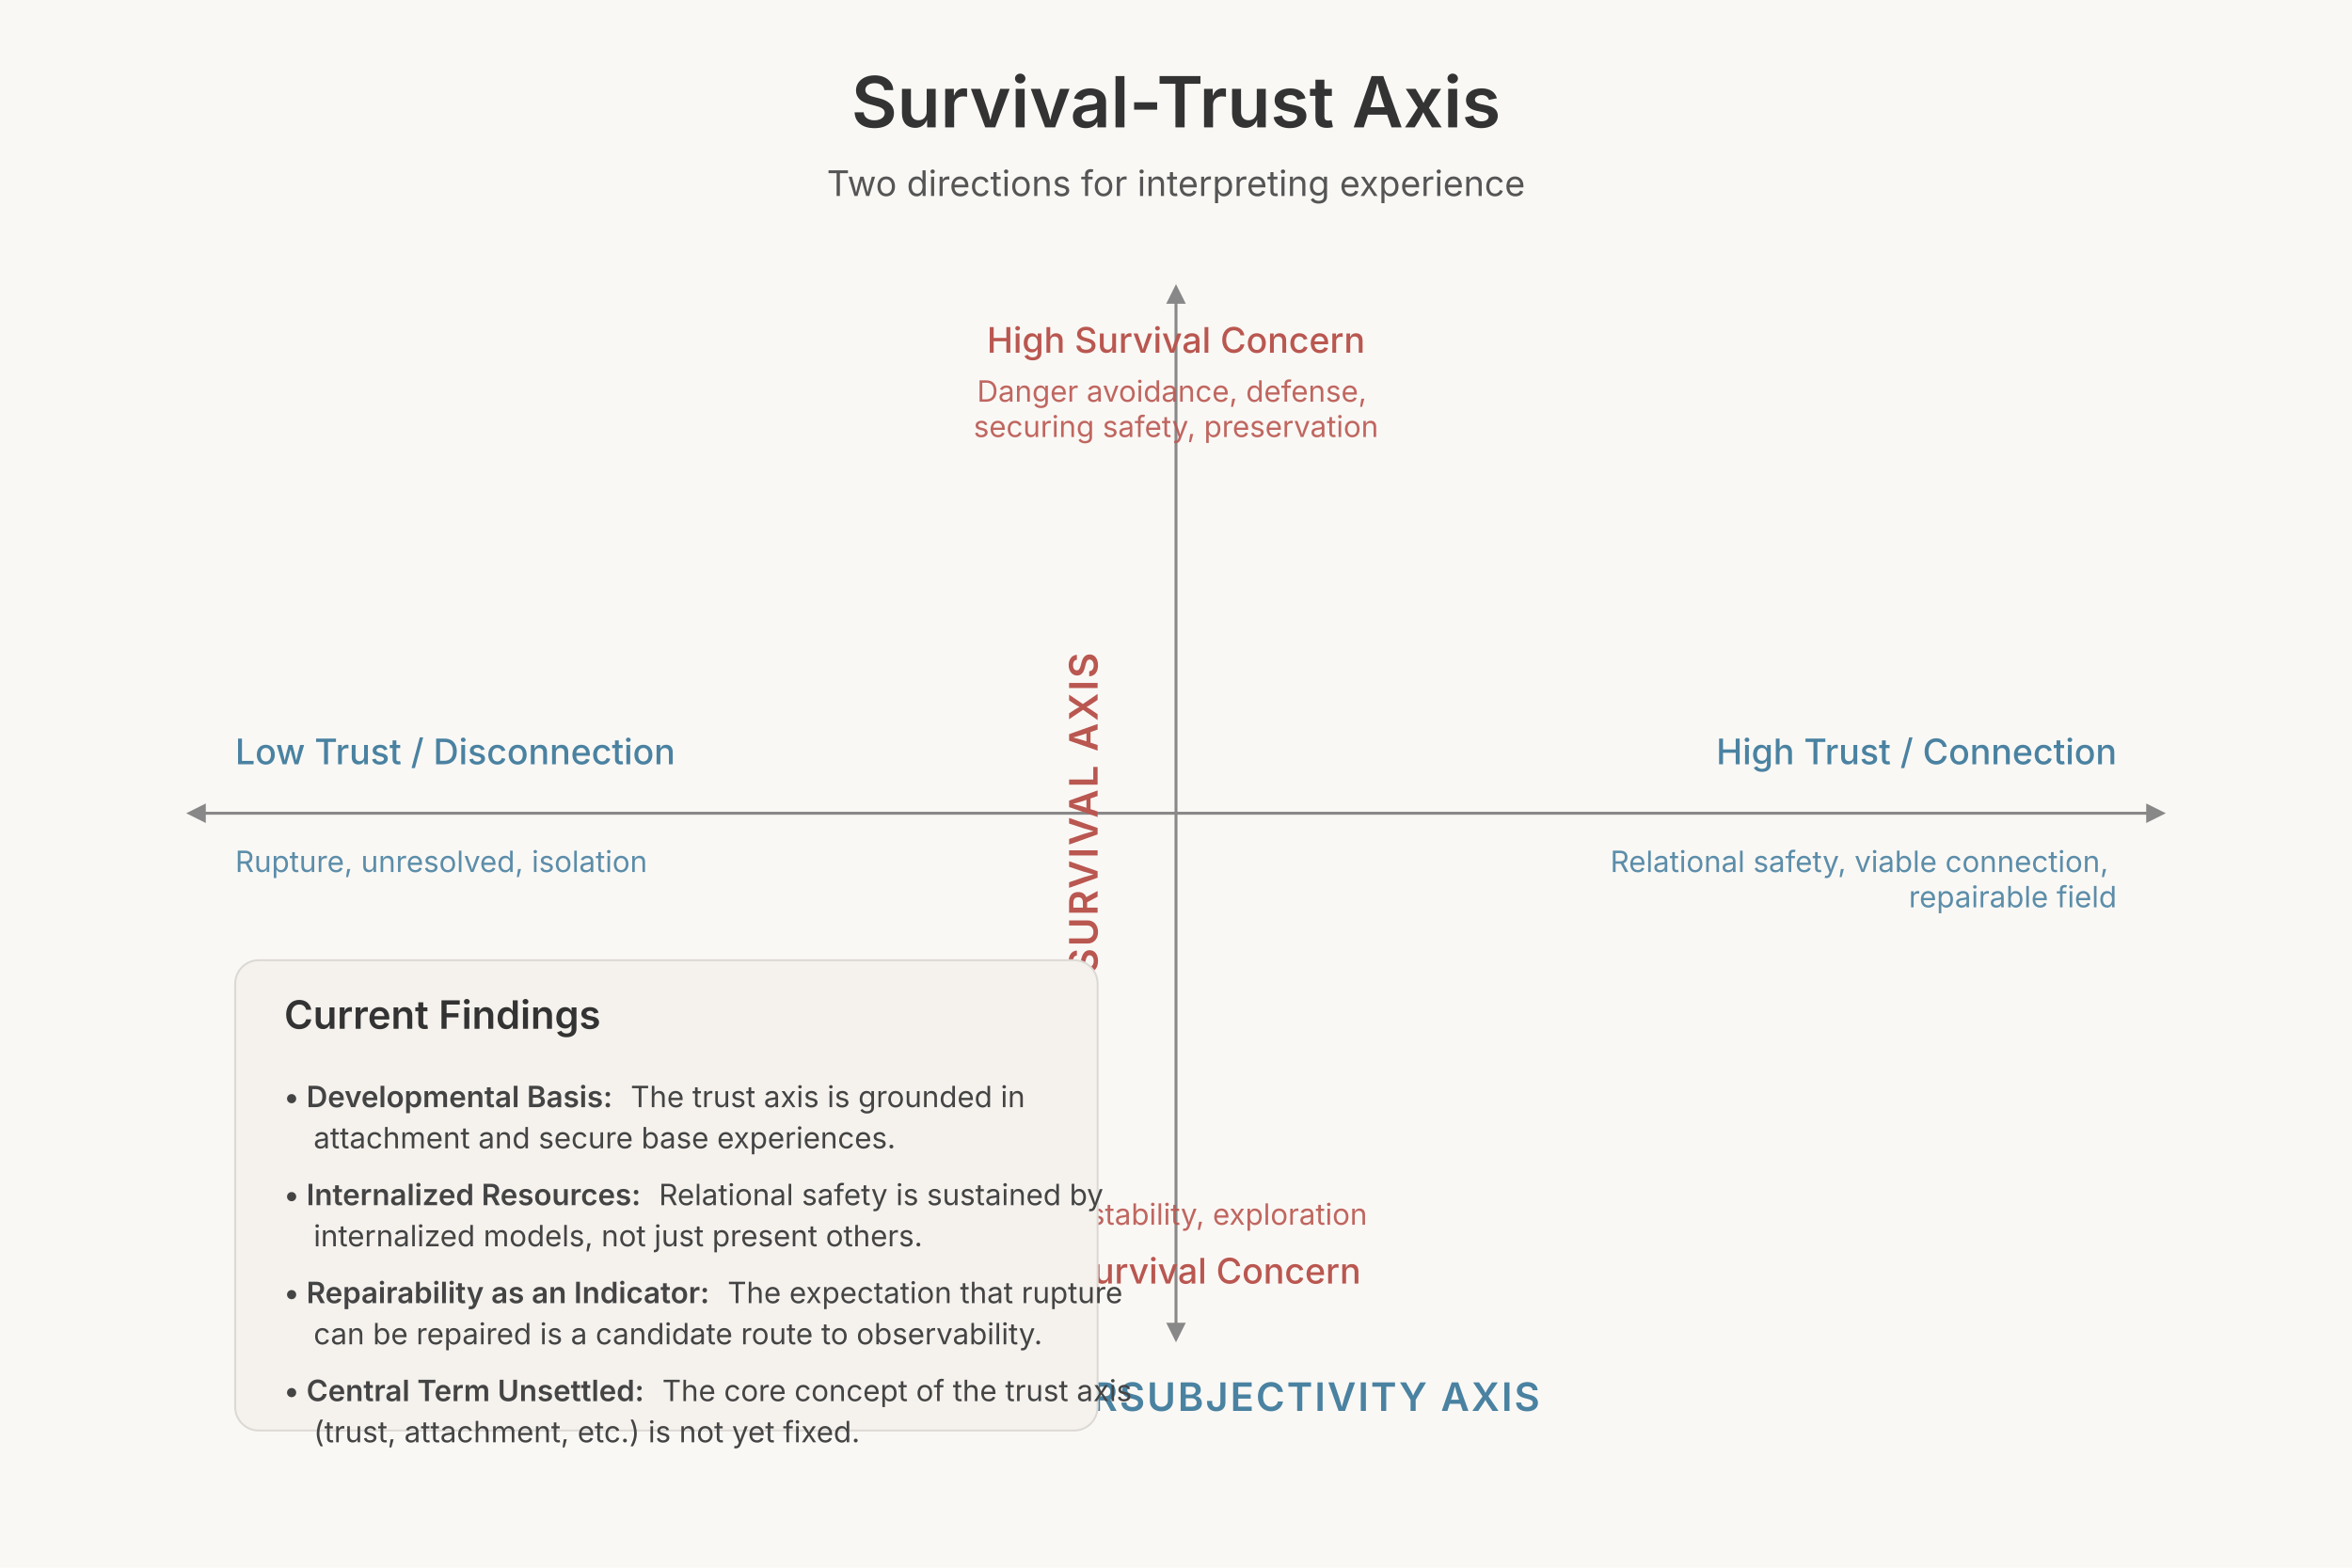
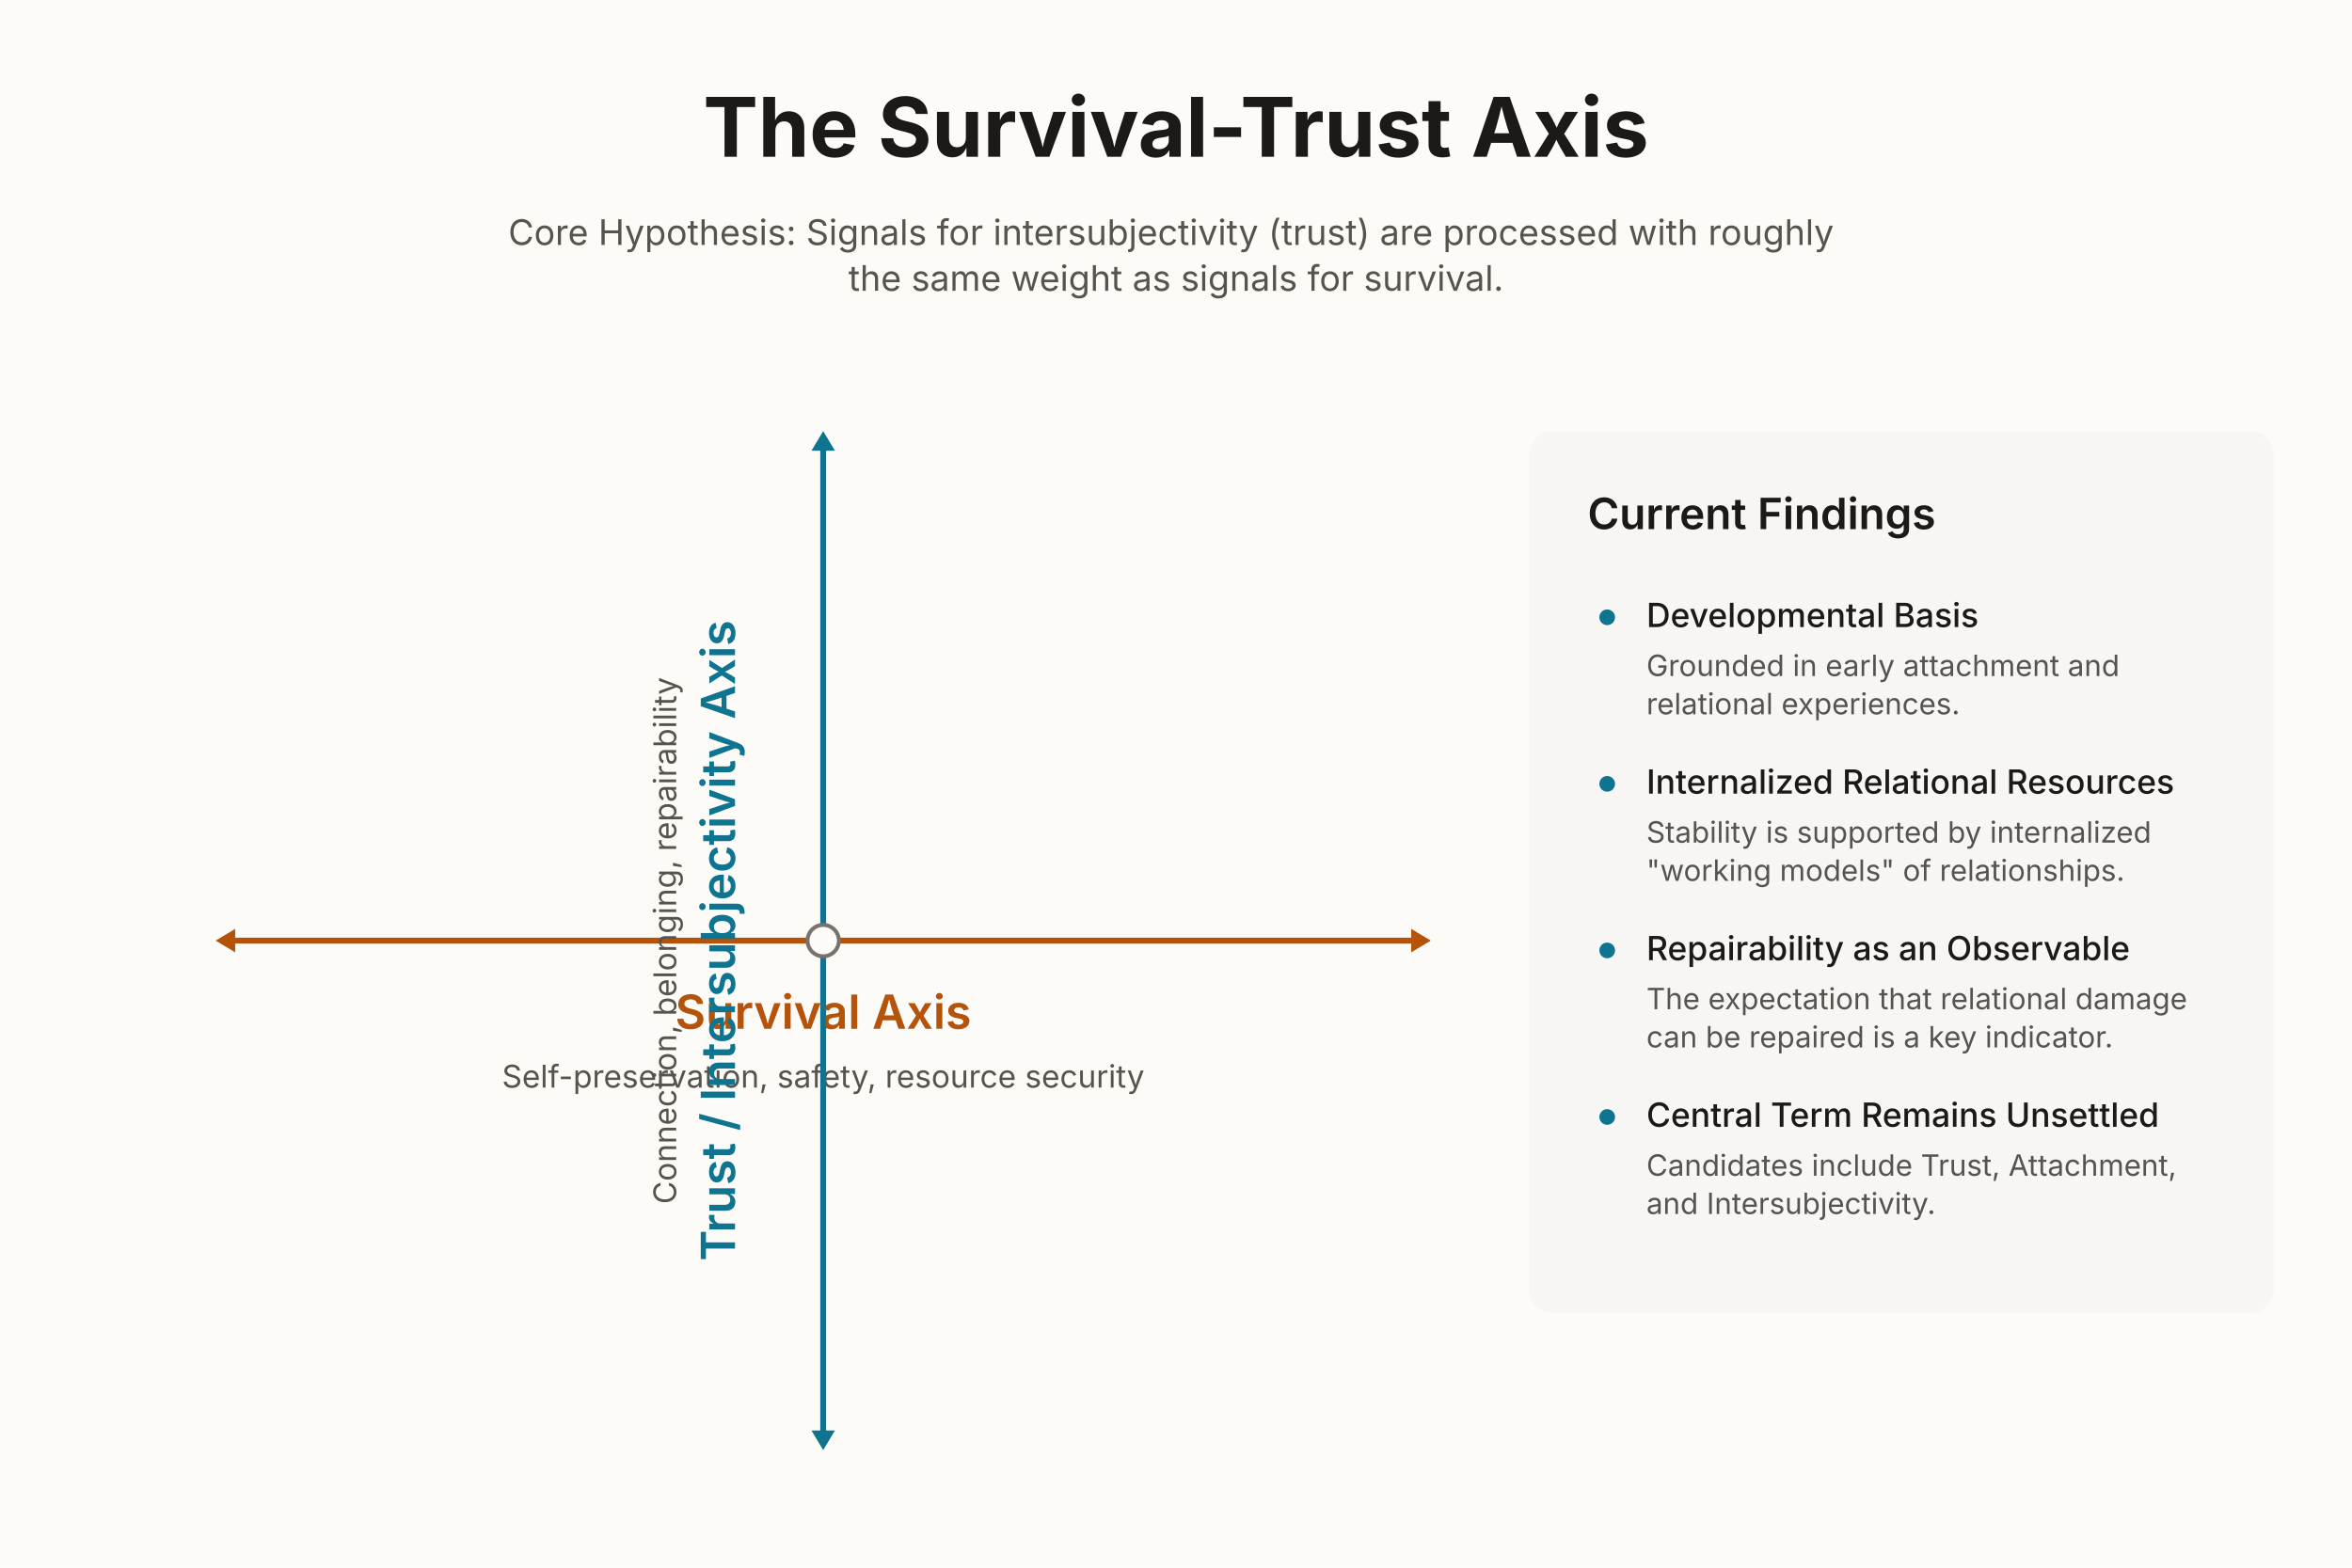
<svg xmlns="http://www.w3.org/2000/svg" width="1200" height="800" viewBox="0 0 1200 800">
-   <rect width="1200" height="800" fill="#FAF8F5" />
-   <text x="600" y="65" font-family="Inter, sans-serif" font-size="36" font-weight="600" text-anchor="middle" fill="#333333">
-         Survival-Trust Axis
+   <rect width="1200" height="800" fill="#FDFBF8" />
+   <text x="600" y="80" font-family="Inter, Helvetica Neue, sans-serif" font-size="42" font-weight="bold" text-anchor="middle" fill="#1C1917">
+     The Survival-Trust Axis
+   </text>
+   <text x="600" y="125" font-family="Inter, Helvetica Neue, sans-serif" font-size="18" text-anchor="middle" fill="#57534E">
+     <tspan x="600" dy="0">Core Hypothesis: Signals for intersubjectivity (trust) are processed with roughly</tspan>
+     <tspan x="600" dy="1.3em">the same weight as signals for survival.</tspan>
+   </text>
+   <g transform="translate(420, 480)">
+     <line x1="-300" y1="0" x2="300" y2="0" stroke="#B45309" stroke-width="3" stroke-linecap="round" />
+     <polygon points="310,0 300,-6 300,6" fill="#B45309" />
+     <polygon points="-310,0 -300,-6 -300,6" fill="#B45309" />
+     <text x="0" y="45" font-family="Inter, Helvetica Neue, sans-serif" font-size="24" font-weight="600" text-anchor="middle" fill="#B45309">
+       Survival Axis
    </text>
-   <text x="600" y="100" font-family="Inter, sans-serif" font-size="18" font-weight="400" text-anchor="middle" fill="#555555">
-         Two directions for interpreting experience
+     <text x="0" y="75" font-family="Inter, Helvetica Neue, sans-serif" font-size="16" text-anchor="middle" fill="#57534E">
+       Self-preservation, safety, resource security
    </text>
-   <g stroke="#888888" stroke-width="1.5">
-     <line x1="600" y1="150" x2="600" y2="680" />
-     <path d="M 600 145 L 595 155 L 605 155 Z" fill="#888888" stroke="none" />
-     <path d="M 600 685 L 595 675 L 605 675 Z" fill="#888888" stroke="none" />
-     <line x1="100" y1="415" x2="1100" y2="415" />
-     <path d="M 1105 415 L 1095 410 L 1095 420 Z" fill="#888888" stroke="none" />
-     <path d="M 95 415 L 105 410 L 105 420 Z" fill="#888888" stroke="none" />
+     <line x1="0" y1="250" x2="0" y2="-250" stroke="#0E7490" stroke-width="3" stroke-linecap="round" />
+     <polygon points="0,-260 -6,-250 6,-250" fill="#0E7490" />
+     <polygon points="0,260 -6,250 6,250" fill="#0E7490" />
+     <text x="-45" y="0" font-family="Inter, Helvetica Neue, sans-serif" font-size="24" font-weight="600" text-anchor="middle" fill="#0E7490" transform="rotate(-90, -45, 0)">
+       Trust / Intersubjectivity Axis
+     </text>
+     <text x="-75" y="0" font-family="Inter, Helvetica Neue, sans-serif" font-size="16" text-anchor="middle" fill="#57534E" transform="rotate(-90, -75, 0)">
+       Connection, belonging, repairability
+     </text>
+     <circle cx="0" cy="0" r="8" fill="#FDFBF8" stroke="#78716c" stroke-width="2" />
  </g>
-   <g font-family="Inter, sans-serif" fill="#333333">
-     <g fill="#B95750">
-       <text x="600" y="180" font-size="18" font-weight="500" text-anchor="middle">High Survival Concern</text>
-       <text font-size="15" text-anchor="middle" fill="#B95750" opacity="0.9">
-         <tspan x="600" y="205">Danger avoidance, defense,</tspan>
-         <tspan x="600" dy="1.2em">securing safety, preservation</tspan>
-       </text>
-       <text transform="rotate(-90, 560, 415)" x="560" y="415" font-size="20" font-weight="600" text-anchor="middle" letter-spacing="1">SURVIVAL AXIS</text>
-       <text x="600" y="655" font-size="18" font-weight="500" text-anchor="middle">Low Survival Concern</text>
-       <text font-size="15" text-anchor="middle" fill="#B95750" opacity="0.9">
-         <tspan x="600" y="625">Safety, stability, exploration</tspan>
-       </text>
-     </g>
-     <g fill="#4A82A1">
-       <text x="1080" y="390" font-size="18" font-weight="500" text-anchor="end">High Trust / Connection</text>
-       <text font-size="15" text-anchor="end" fill="#4A82A1" opacity="0.9">
-         <tspan x="1080" y="445">Relational safety, viable connection,</tspan>
-         <tspan x="1080" dy="1.2em">repairable field</tspan>
-       </text>
-       <text x="600" y="720" font-size="20" font-weight="600" text-anchor="middle" letter-spacing="1">TRUST / INTERSUBJECTIVITY AXIS</text>
-       <text x="120" y="390" font-size="18" font-weight="500" text-anchor="start">Low Trust / Disconnection</text>
-       <text font-size="15" text-anchor="start" fill="#4A82A1" opacity="0.9">
-         <tspan x="120" y="445">Rupture, unresolved, isolation</tspan>
-       </text>
-     </g>
-   </g>
-   <g>
-     <rect x="120" y="490" width="440" height="240" rx="12" ry="12" fill="#F5F2EE" stroke="#DCD9D5" stroke-width="1" />
-     <text x="145" y="525" font-family="Inter, sans-serif" font-size="20" font-weight="600" fill="#333333">Current Findings</text>
-     <g font-family="Inter, sans-serif" font-size="15" fill="#444444" line-height="1.5">
-       <text x="145" y="565">
-         <tspan font-weight="600">• Developmental Basis:</tspan>
-         <tspan dx="5">The trust axis is grounded in</tspan>
-         <tspan x="160" dy="1.4em">attachment and secure base experiences.</tspan>
-       </text>
-       <text x="145" y="615">
-         <tspan font-weight="600">• Internalized Resources:</tspan>
-         <tspan dx="5">Relational safety is sustained by</tspan>
-         <tspan x="160" dy="1.4em">internalized models, not just present others.</tspan>
-       </text>
-       <text x="145" y="665">
-         <tspan font-weight="600">• Repairability as an Indicator:</tspan>
-         <tspan dx="5">The expectation that rupture</tspan>
-         <tspan x="160" dy="1.4em">can be repaired is a candidate route to observability.</tspan>
-       </text>
-       <text x="145" y="715">
-         <tspan font-weight="600">• Central Term Unsettled:</tspan>
-         <tspan dx="5">The core concept of the trust axis</tspan>
-         <tspan x="160" dy="1.4em">(trust, attachment, etc.) is not yet fixed.</tspan>
-       </text>
-     </g>
+   <g transform="translate(780, 220)">
+     <rect x="0" y="0" width="380" height="450" rx="12" fill="#F7F6F4" />
+     <text x="30" y="50" font-family="Inter, Helvetica Neue, sans-serif" font-size="22" font-weight="600" fill="#1C1917">
+       Current Findings
+     </text>
+     <circle cx="40" cy="95" r="4" fill="#0E7490" />
+     <text x="60" y="100" font-family="Inter, Helvetica Neue, sans-serif" font-size="17" fill="#1C1917" font-weight="500">
+       Developmental Basis
+     </text>
+     <text x="60" y="125" font-family="Inter, Helvetica Neue, sans-serif" font-size="15" fill="#57534E">
+       <tspan x="60" dy="0">Grounded in early attachment and</tspan>
+       <tspan x="60" dy="1.3em">relational experiences.</tspan>
+     </text>
+     <circle cx="40" cy="180" r="4" fill="#0E7490" />
+     <text x="60" y="185" font-family="Inter, Helvetica Neue, sans-serif" font-size="17" fill="#1C1917" font-weight="500">
+       Internalized Relational Resources
+     </text>
+     <text x="60" y="210" font-family="Inter, Helvetica Neue, sans-serif" font-size="15" fill="#57534E">
+       <tspan x="60" dy="0">Stability is supported by internalized</tspan>
+       <tspan x="60" dy="1.3em">"working models" of relationships.</tspan>
+     </text>
+     <circle cx="40" cy="265" r="4" fill="#0E7490" />
+     <text x="60" y="270" font-family="Inter, Helvetica Neue, sans-serif" font-size="17" fill="#1C1917" font-weight="500">
+       Repairability as an Observable
+     </text>
+     <text x="60" y="295" font-family="Inter, Helvetica Neue, sans-serif" font-size="15" fill="#57534E">
+       <tspan x="60" dy="0">The expectation that relational damage</tspan>
+       <tspan x="60" dy="1.3em">can be repaired is a key indicator.</tspan>
+     </text>
+     <circle cx="40" cy="350" r="4" fill="#0E7490" />
+     <text x="60" y="355" font-family="Inter, Helvetica Neue, sans-serif" font-size="17" fill="#1C1917" font-weight="500">
+       Central Term Remains Unsettled
+     </text>
+     <text x="60" y="380" font-family="Inter, Helvetica Neue, sans-serif" font-size="15" fill="#57534E">
+       <tspan x="60" dy="0">Candidates include Trust, Attachment,</tspan>
+       <tspan x="60" dy="1.3em">and Intersubjectivity.</tspan>
+     </text>
  </g>
</svg>
